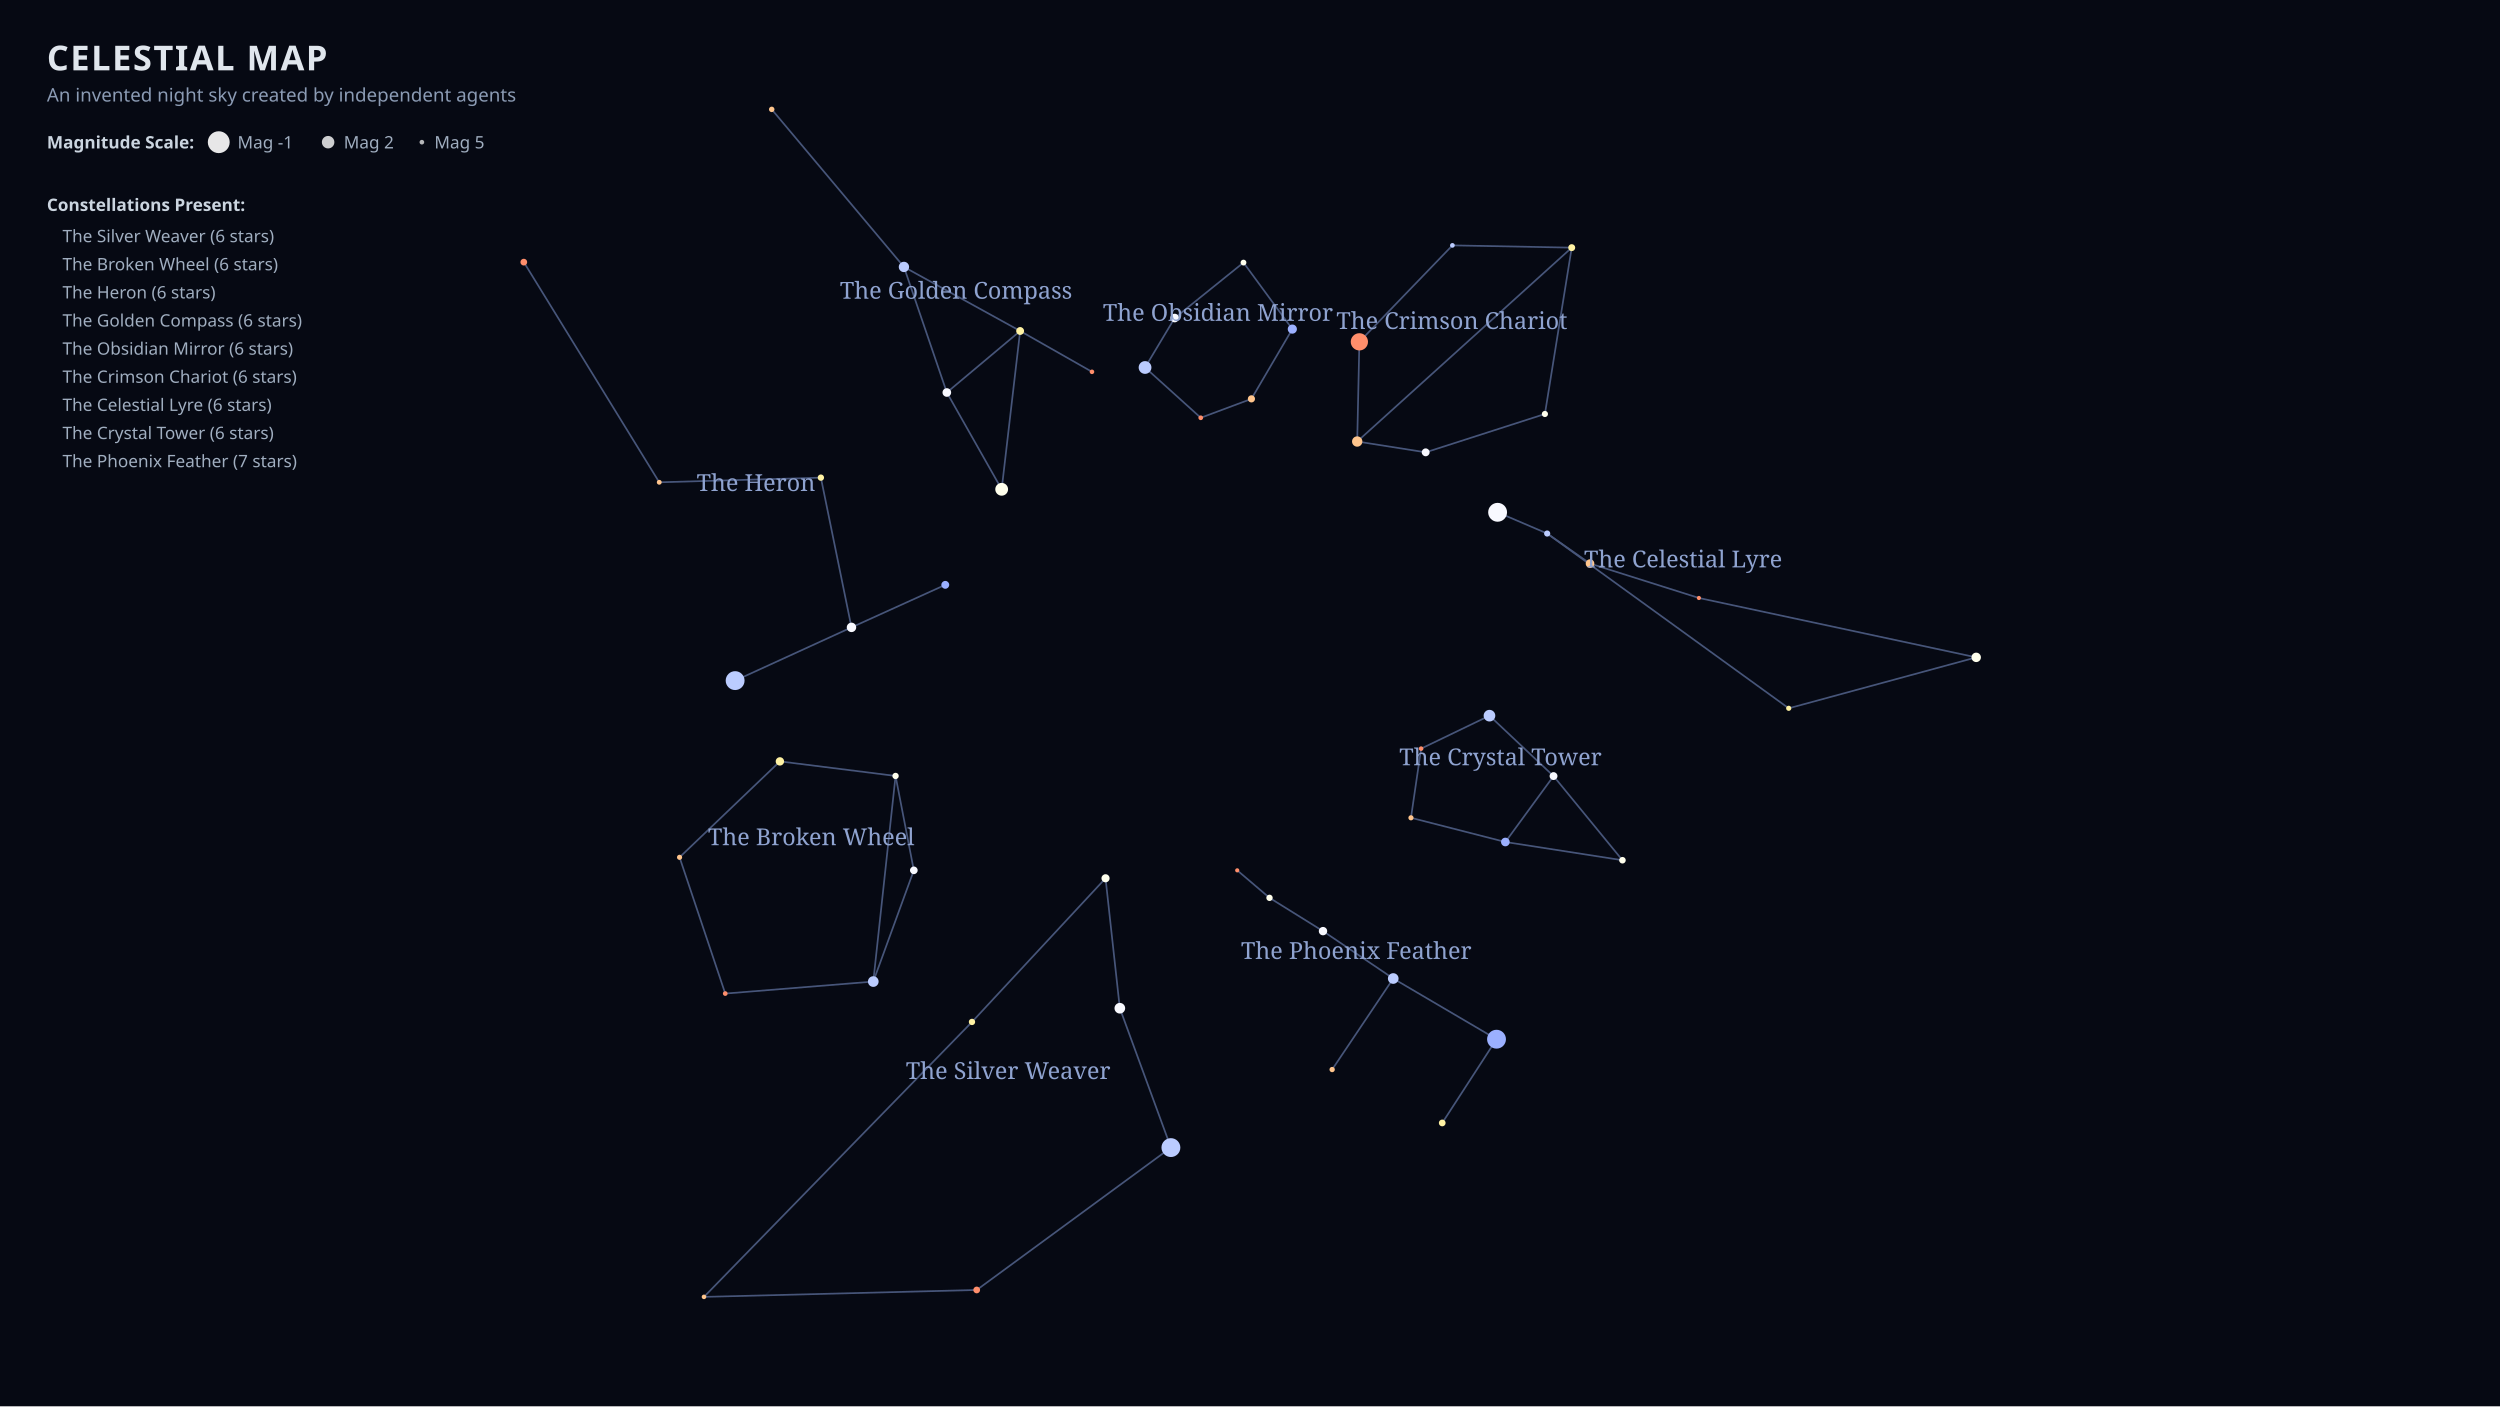
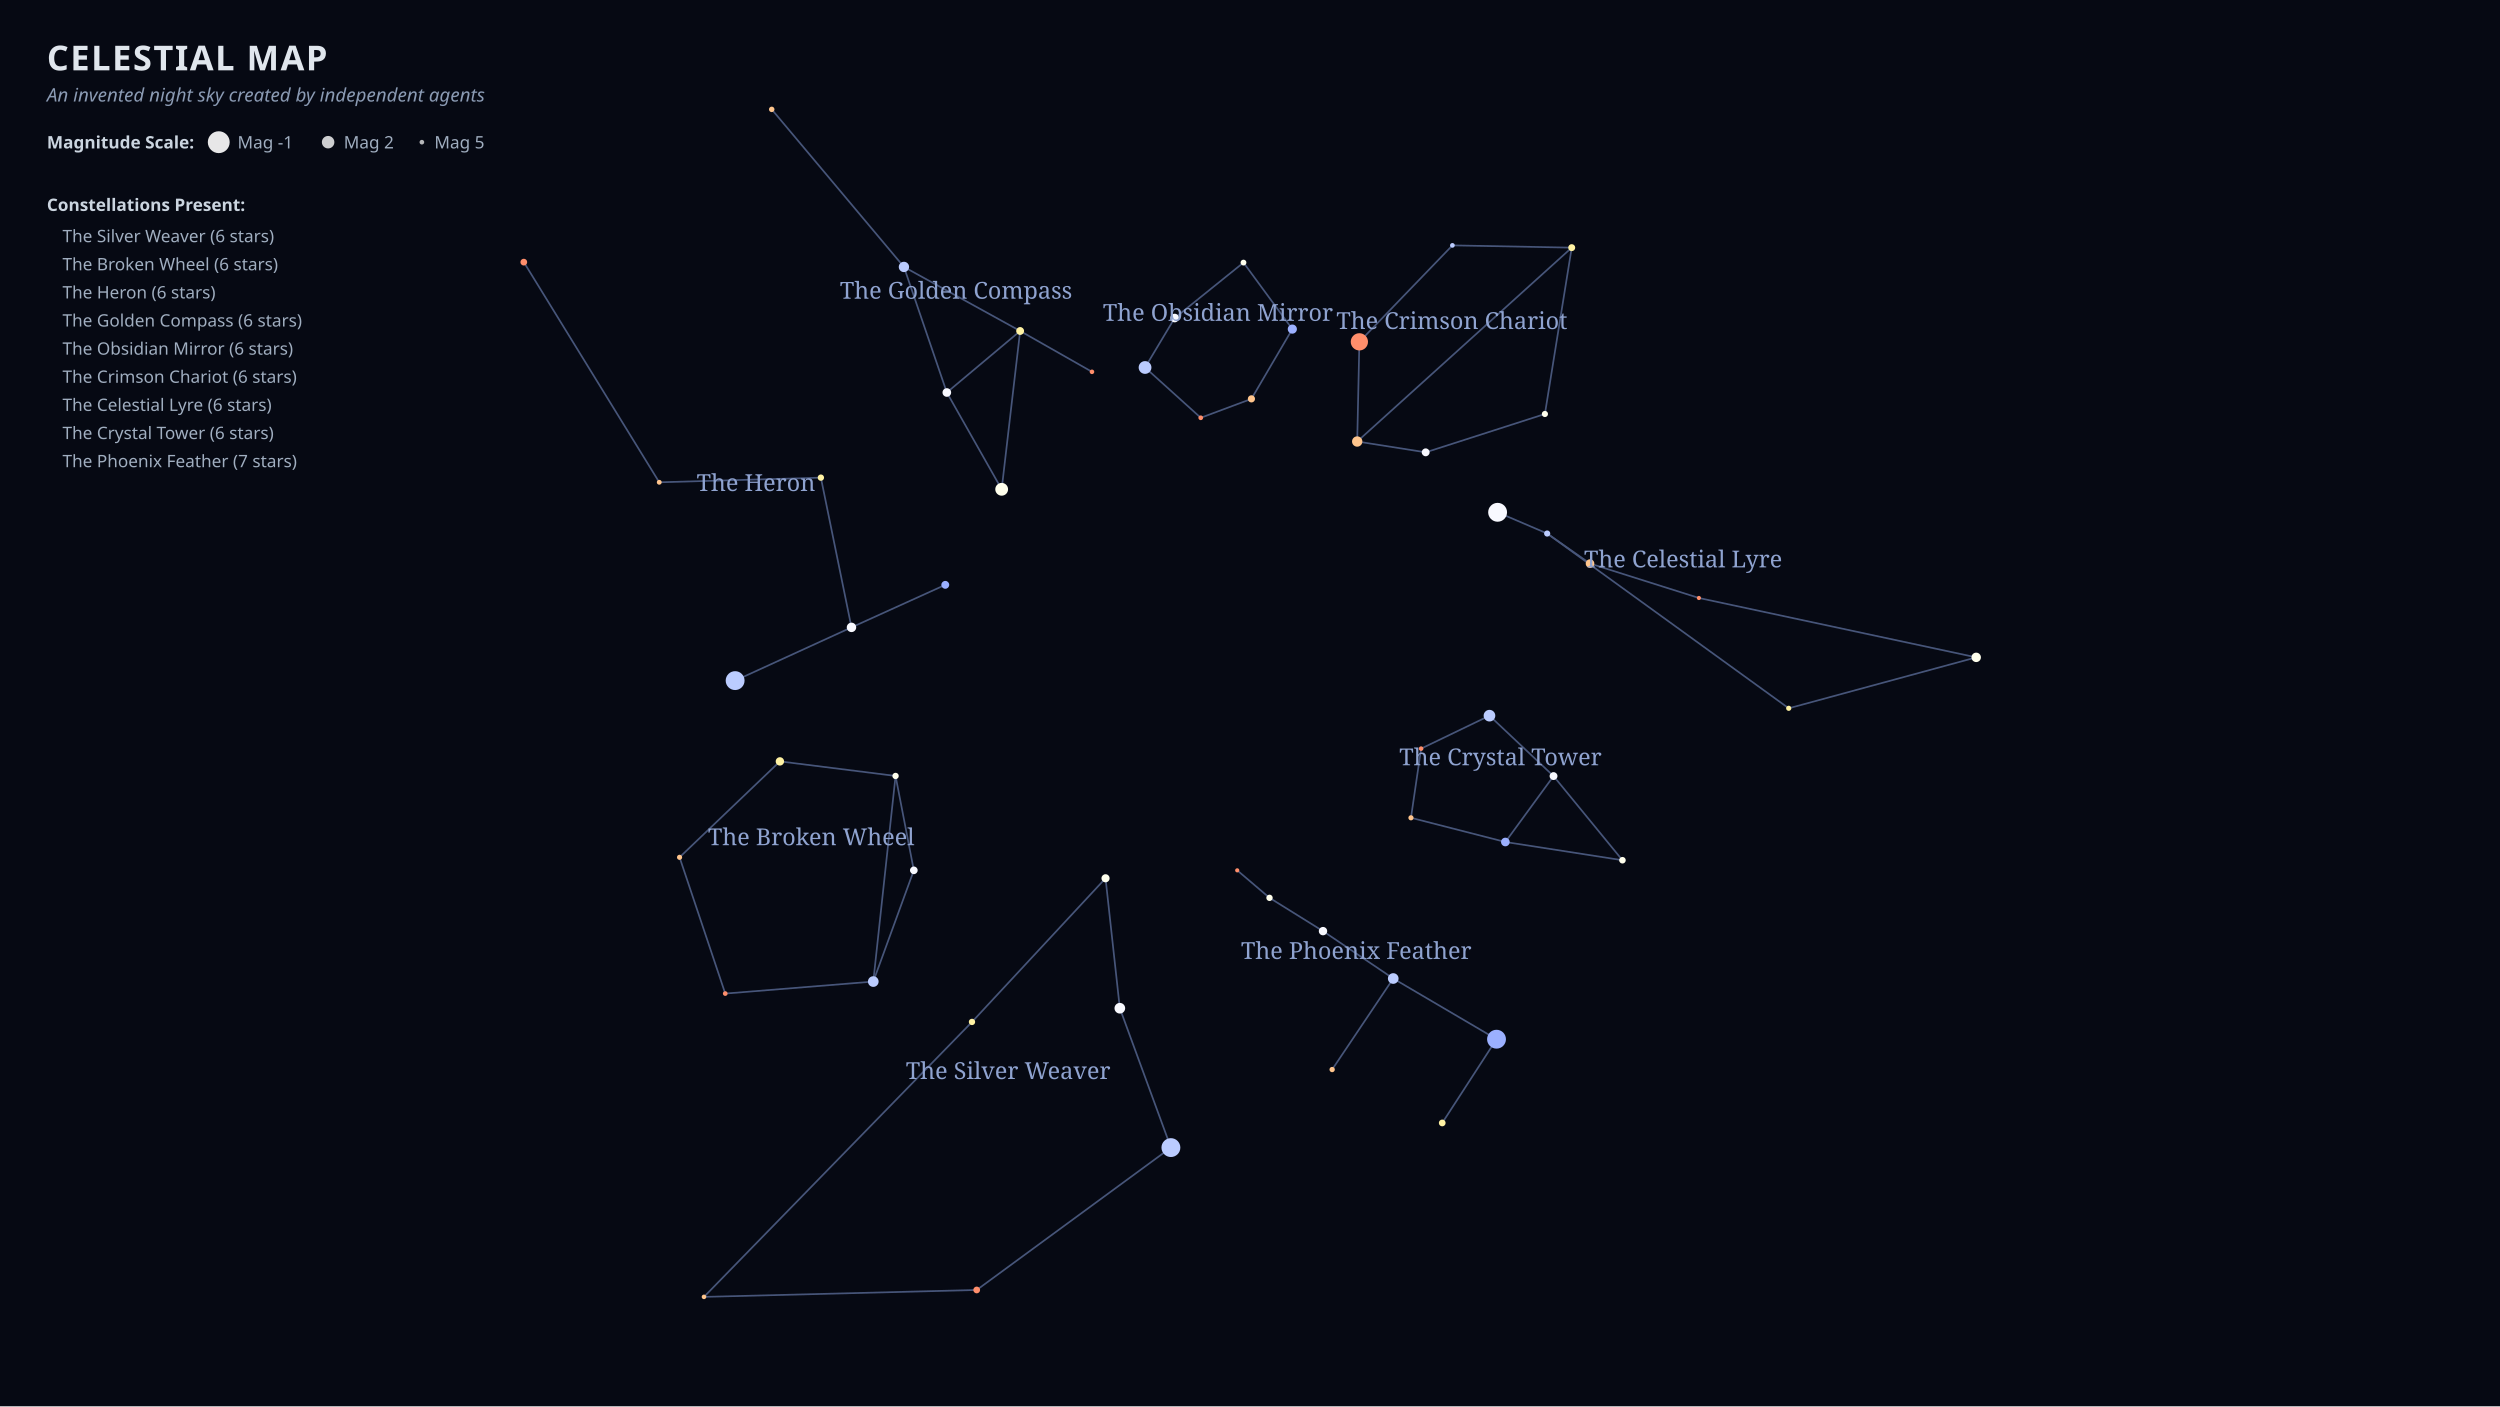
<svg xmlns="http://www.w3.org/2000/svg" width="1600" height="900" viewBox="0 0 1600 900" role="img" aria-label="A sky invented by three agents">
  <rect width="1600" height="900" fill="#060913" />
  <g stroke="#5c6f9c" stroke-width="1.1" opacity="0.75">
    <line x1="749.38" y1="734.46" x2="716.69" y2="645.27" />
    <line x1="716.69" y1="645.27" x2="707.54" y2="562.10" />
    <line x1="707.54" y1="562.10" x2="622.07" y2="654.04" />
    <line x1="622.07" y1="654.04" x2="450.55" y2="830.00" />
    <line x1="450.55" y1="830.00" x2="625.09" y2="825.58" />
    <line x1="625.09" y1="825.58" x2="749.38" y2="734.46" />
  </g>
  <circle cx="749.38" cy="734.46" r="6.04" fill="#bbccff" />
  <circle cx="716.69" cy="645.27" r="3.41" fill="#f8f9ff" />
  <circle cx="707.54" cy="562.10" r="2.60" fill="#ffffed" />
  <circle cx="622.07" cy="654.04" r="2.04" fill="#fff2a3" />
  <circle cx="450.55" cy="830.00" r="1.47" fill="#ffc58d" />
  <circle cx="625.09" cy="825.58" r="2.17" fill="#ff8e6b" />
  <text x="645.22" y="690.57" fill="#8fa3d0" font-size="15" font-family="Georgia, serif" text-anchor="middle">The Silver Weaver</text>
  <g stroke="#5c6f9c" stroke-width="1.1" opacity="0.75">
    <line x1="558.90" y1="628.20" x2="584.85" y2="557.01" />
    <line x1="584.85" y1="557.01" x2="573.16" y2="496.61" />
    <line x1="573.16" y1="496.61" x2="499.13" y2="487.29" />
    <line x1="499.13" y1="487.29" x2="434.92" y2="548.68" />
    <line x1="434.92" y1="548.68" x2="464.16" y2="635.88" />
    <line x1="464.16" y1="635.88" x2="558.90" y2="628.20" />
    <line x1="558.90" y1="628.20" x2="573.16" y2="496.61" />
  </g>
  <circle cx="558.90" cy="628.20" r="3.41" fill="#bbccff" />
  <circle cx="584.85" cy="557.01" r="2.45" fill="#f8f9ff" />
  <circle cx="573.16" cy="496.61" r="2.04" fill="#ffffed" />
  <circle cx="499.13" cy="487.29" r="2.68" fill="#fff2a3" />
  <circle cx="434.92" cy="548.68" r="1.66" fill="#ffc58d" />
  <circle cx="464.16" cy="635.88" r="1.51" fill="#ff8e6b" />
  <text x="519.18" y="540.94" fill="#8fa3d0" font-size="15" font-family="Georgia, serif" text-anchor="middle">The Broken Wheel</text>
  <g stroke="#5c6f9c" stroke-width="1.1" opacity="0.75">
    <line x1="470.48" y1="435.59" x2="544.95" y2="401.52" />
    <line x1="544.95" y1="401.52" x2="604.98" y2="374.30" />
    <line x1="544.95" y1="401.52" x2="525.36" y2="305.69" />
    <line x1="525.36" y1="305.69" x2="421.92" y2="308.66" />
    <line x1="421.92" y1="308.66" x2="335.23" y2="167.77" />
  </g>
  <circle cx="470.48" cy="435.59" r="6.04" fill="#bbccff" />
  <circle cx="544.95" cy="401.52" r="3.02" fill="#f8f9ff" />
  <circle cx="604.98" cy="374.30" r="2.52" fill="#9bb0ff" />
  <circle cx="525.36" cy="305.69" r="2.04" fill="#fff2a3" />
  <circle cx="421.92" cy="308.66" r="1.56" fill="#ffc58d" />
  <circle cx="335.23" cy="167.77" r="2.17" fill="#ff8e6b" />
  <text x="483.82" y="314.25" fill="#8fa3d0" font-size="15" font-family="Georgia, serif" text-anchor="middle">The Heron</text>
  <g stroke="#5c6f9c" stroke-width="1.1" opacity="0.75">
    <line x1="641.07" y1="313.15" x2="605.97" y2="251.20" />
    <line x1="641.07" y1="313.15" x2="652.89" y2="211.83" />
    <line x1="605.97" y1="251.20" x2="652.89" y2="211.83" />
    <line x1="605.97" y1="251.20" x2="578.52" y2="170.84" />
    <line x1="652.89" y1="211.83" x2="578.52" y2="170.84" />
    <line x1="578.52" y1="170.84" x2="493.90" y2="70.00" />
    <line x1="652.89" y1="211.83" x2="698.86" y2="237.97" />
  </g>
  <circle cx="641.07" cy="313.15" r="4.09" fill="#ffffed" />
  <circle cx="605.97" cy="251.20" r="2.76" fill="#f8f9ff" />
  <circle cx="652.89" cy="211.83" r="2.52" fill="#fff2a3" />
  <circle cx="578.52" cy="170.84" r="3.31" fill="#bbccff" />
  <circle cx="493.90" cy="70.00" r="1.76" fill="#ffc58d" />
  <circle cx="698.86" cy="237.97" r="1.47" fill="#ff8e6b" />
  <text x="611.87" y="191.17" fill="#8fa3d0" font-size="15" font-family="Georgia, serif" text-anchor="middle">The Golden Compass</text>
  <g stroke="#5c6f9c" stroke-width="1.1" opacity="0.75">
    <line x1="732.83" y1="235.19" x2="751.79" y2="203.54" />
    <line x1="751.79" y1="203.54" x2="795.83" y2="168.06" />
    <line x1="795.83" y1="168.06" x2="827.09" y2="210.62" />
    <line x1="827.09" y1="210.62" x2="800.91" y2="255.27" />
    <line x1="800.91" y1="255.27" x2="768.48" y2="267.38" />
    <line x1="768.48" y1="267.38" x2="732.83" y2="235.19" />
  </g>
  <circle cx="732.83" cy="235.19" r="4.09" fill="#bbccff" />
  <circle cx="751.79" cy="203.54" r="2.76" fill="#f8f9ff" />
  <circle cx="795.83" cy="168.06" r="1.87" fill="#ffffed" />
  <circle cx="827.09" cy="210.62" r="2.93" fill="#9bb0ff" />
  <circle cx="800.91" cy="255.27" r="2.31" fill="#ffc58d" />
  <circle cx="768.48" cy="267.38" r="1.51" fill="#ff8e6b" />
  <text x="779.49" y="205.34" fill="#8fa3d0" font-size="15" font-family="Georgia, serif" text-anchor="middle">The Obsidian Mirror</text>
  <g stroke="#5c6f9c" stroke-width="1.1" opacity="0.75">
    <line x1="870.00" y1="218.77" x2="868.61" y2="282.57" />
    <line x1="868.61" y1="282.57" x2="912.43" y2="289.49" />
    <line x1="912.43" y1="289.49" x2="988.74" y2="264.95" />
    <line x1="988.74" y1="264.95" x2="1005.90" y2="158.50" />
    <line x1="1005.90" y1="158.50" x2="929.54" y2="157.04" />
    <line x1="929.54" y1="157.04" x2="870.00" y2="218.77" />
    <line x1="868.61" y1="282.57" x2="1005.90" y2="158.50" />
  </g>
  <circle cx="870.00" cy="218.77" r="5.52" fill="#ff8e6b" />
  <circle cx="868.61" cy="282.57" r="3.31" fill="#ffc58d" />
  <circle cx="912.43" cy="289.49" r="2.52" fill="#f8f9ff" />
  <circle cx="988.74" cy="264.95" r="1.98" fill="#ffffed" />
  <circle cx="1005.90" cy="158.50" r="2.24" fill="#fff2a3" />
  <circle cx="929.54" cy="157.04" r="1.51" fill="#bbccff" />
  <text x="929.20" y="210.55" fill="#8fa3d0" font-size="15" font-family="Georgia, serif" text-anchor="middle">The Crimson Chariot</text>
  <g stroke="#5c6f9c" stroke-width="1.1" opacity="0.75">
    <line x1="958.47" y1="327.87" x2="990.19" y2="341.46" />
    <line x1="990.19" y1="341.46" x2="1017.62" y2="360.69" />
    <line x1="1017.62" y1="360.69" x2="1087.30" y2="382.71" />
    <line x1="1087.30" y1="382.71" x2="1264.77" y2="420.71" />
    <line x1="1264.77" y1="420.71" x2="1144.78" y2="453.31" />
    <line x1="1144.78" y1="453.31" x2="990.19" y2="341.46" />
  </g>
  <circle cx="958.47" cy="327.87" r="6.04" fill="#f8f9ff" />
  <circle cx="990.19" cy="341.46" r="1.98" fill="#bbccff" />
  <circle cx="1017.62" cy="360.69" r="2.76" fill="#ffc58d" />
  <circle cx="1087.30" cy="382.71" r="1.34" fill="#ff8e6b" />
  <circle cx="1264.77" cy="420.71" r="3.02" fill="#ffffed" />
  <circle cx="1144.78" cy="453.31" r="1.66" fill="#fff2a3" />
  <text x="1077.19" y="363.12" fill="#8fa3d0" font-size="15" font-family="Georgia, serif" text-anchor="middle">The Celestial Lyre</text>
  <g stroke="#5c6f9c" stroke-width="1.1" opacity="0.75">
    <line x1="953.26" y1="458.03" x2="994.26" y2="496.69" />
    <line x1="994.26" y1="496.69" x2="1038.37" y2="550.55" />
    <line x1="1038.37" y1="550.55" x2="963.43" y2="538.88" />
    <line x1="963.43" y1="538.88" x2="903.02" y2="523.39" />
    <line x1="903.02" y1="523.39" x2="909.51" y2="479.12" />
    <line x1="909.51" y1="479.12" x2="953.26" y2="458.03" />
    <line x1="994.26" y1="496.69" x2="963.43" y2="538.88" />
  </g>
  <circle cx="953.26" cy="458.03" r="3.73" fill="#bbccff" />
  <circle cx="994.26" cy="496.69" r="2.52" fill="#f8f9ff" />
  <circle cx="1038.37" cy="550.55" r="2.11" fill="#ffffed" />
  <circle cx="963.43" cy="538.88" r="2.76" fill="#9bb0ff" />
  <circle cx="903.02" cy="523.39" r="1.66" fill="#ffc58d" />
  <circle cx="909.51" cy="479.12" r="1.47" fill="#ff8e6b" />
  <text x="960.31" y="489.78" fill="#8fa3d0" font-size="15" font-family="Georgia, serif" text-anchor="middle">The Crystal Tower</text>
  <g stroke="#5c6f9c" stroke-width="1.1" opacity="0.75">
    <line x1="957.77" y1="665.09" x2="891.67" y2="626.25" />
    <line x1="891.67" y1="626.25" x2="846.72" y2="595.92" />
    <line x1="846.72" y1="595.92" x2="812.49" y2="574.62" />
    <line x1="812.49" y1="574.62" x2="791.82" y2="557.02" />
    <line x1="957.77" y1="665.09" x2="923.03" y2="718.69" />
    <line x1="891.67" y1="626.25" x2="852.57" y2="684.51" />
  </g>
  <circle cx="957.77" cy="665.09" r="6.04" fill="#9bb0ff" />
  <circle cx="891.67" cy="626.25" r="3.41" fill="#bbccff" />
  <circle cx="846.72" cy="595.92" r="2.68" fill="#f8f9ff" />
  <circle cx="812.49" cy="574.62" r="2.04" fill="#ffffed" />
  <circle cx="791.82" cy="557.02" r="1.34" fill="#ff8e6b" />
  <circle cx="923.03" cy="718.69" r="2.17" fill="#fff2a3" />
  <circle cx="852.57" cy="684.51" r="1.71" fill="#ffc58d" />
  <text x="868.01" y="613.73" fill="#8fa3d0" font-size="15" font-family="Georgia, serif" text-anchor="middle">The Phoenix Feather</text>
  <g id="title-block" transform="translate(30, 45)" font-family="sans-serif">
    <text x="0" y="0" font-size="22" font-weight="bold" fill="#e0e6ed" letter-spacing="1">CELESTIAL MAP</text>
-     <text x="0" y="20" font-size="12" fill="#8b9bb4" italic="true">An invented night sky created by independent agents</text>
+     <text x="0" y="20" font-size="12" fill="#8b9bb4" font-style="italic">An invented night sky created by independent agents</text>
  </g>
  <g id="magnitude-key" transform="translate(30, 95)" font-family="sans-serif" font-size="11" fill="#a0aec0">
    <text x="0" y="0" font-weight="bold" fill="#cbd5e0">Magnitude Scale:</text>
    <circle cx="110" cy="-4" r="7" fill="#ffffff" opacity="0.9" />
    <text x="122" y="0">Mag -1</text>
    <circle cx="180" cy="-4" r="4" fill="#ffffff" opacity="0.8" />
    <text x="190" y="0">Mag 2</text>
    <circle cx="240" cy="-4" r="1.5" fill="#ffffff" opacity="0.7" />
    <text x="248" y="0">Mag 5</text>
  </g>
  <g id="constellation-legend" transform="translate(30, 135)" font-family="sans-serif" font-size="11" fill="#a0aec0">
    <text x="0" y="0" font-weight="bold" fill="#cbd5e0">Constellations Present:</text>
    <text x="10" y="20">The Silver Weaver (6 stars)</text>
    <text x="10" y="38">The Broken Wheel (6 stars)</text>
    <text x="10" y="56">The Heron (6 stars)</text>
    <text x="10" y="74">The Golden Compass (6 stars)</text>
    <text x="10" y="92">The Obsidian Mirror (6 stars)</text>
    <text x="10" y="110">The Crimson Chariot (6 stars)</text>
    <text x="10" y="128">The Celestial Lyre (6 stars)</text>
    <text x="10" y="146">The Crystal Tower (6 stars)</text>
    <text x="10" y="164">The Phoenix Feather (7 stars)</text>
  </g>
</svg>
